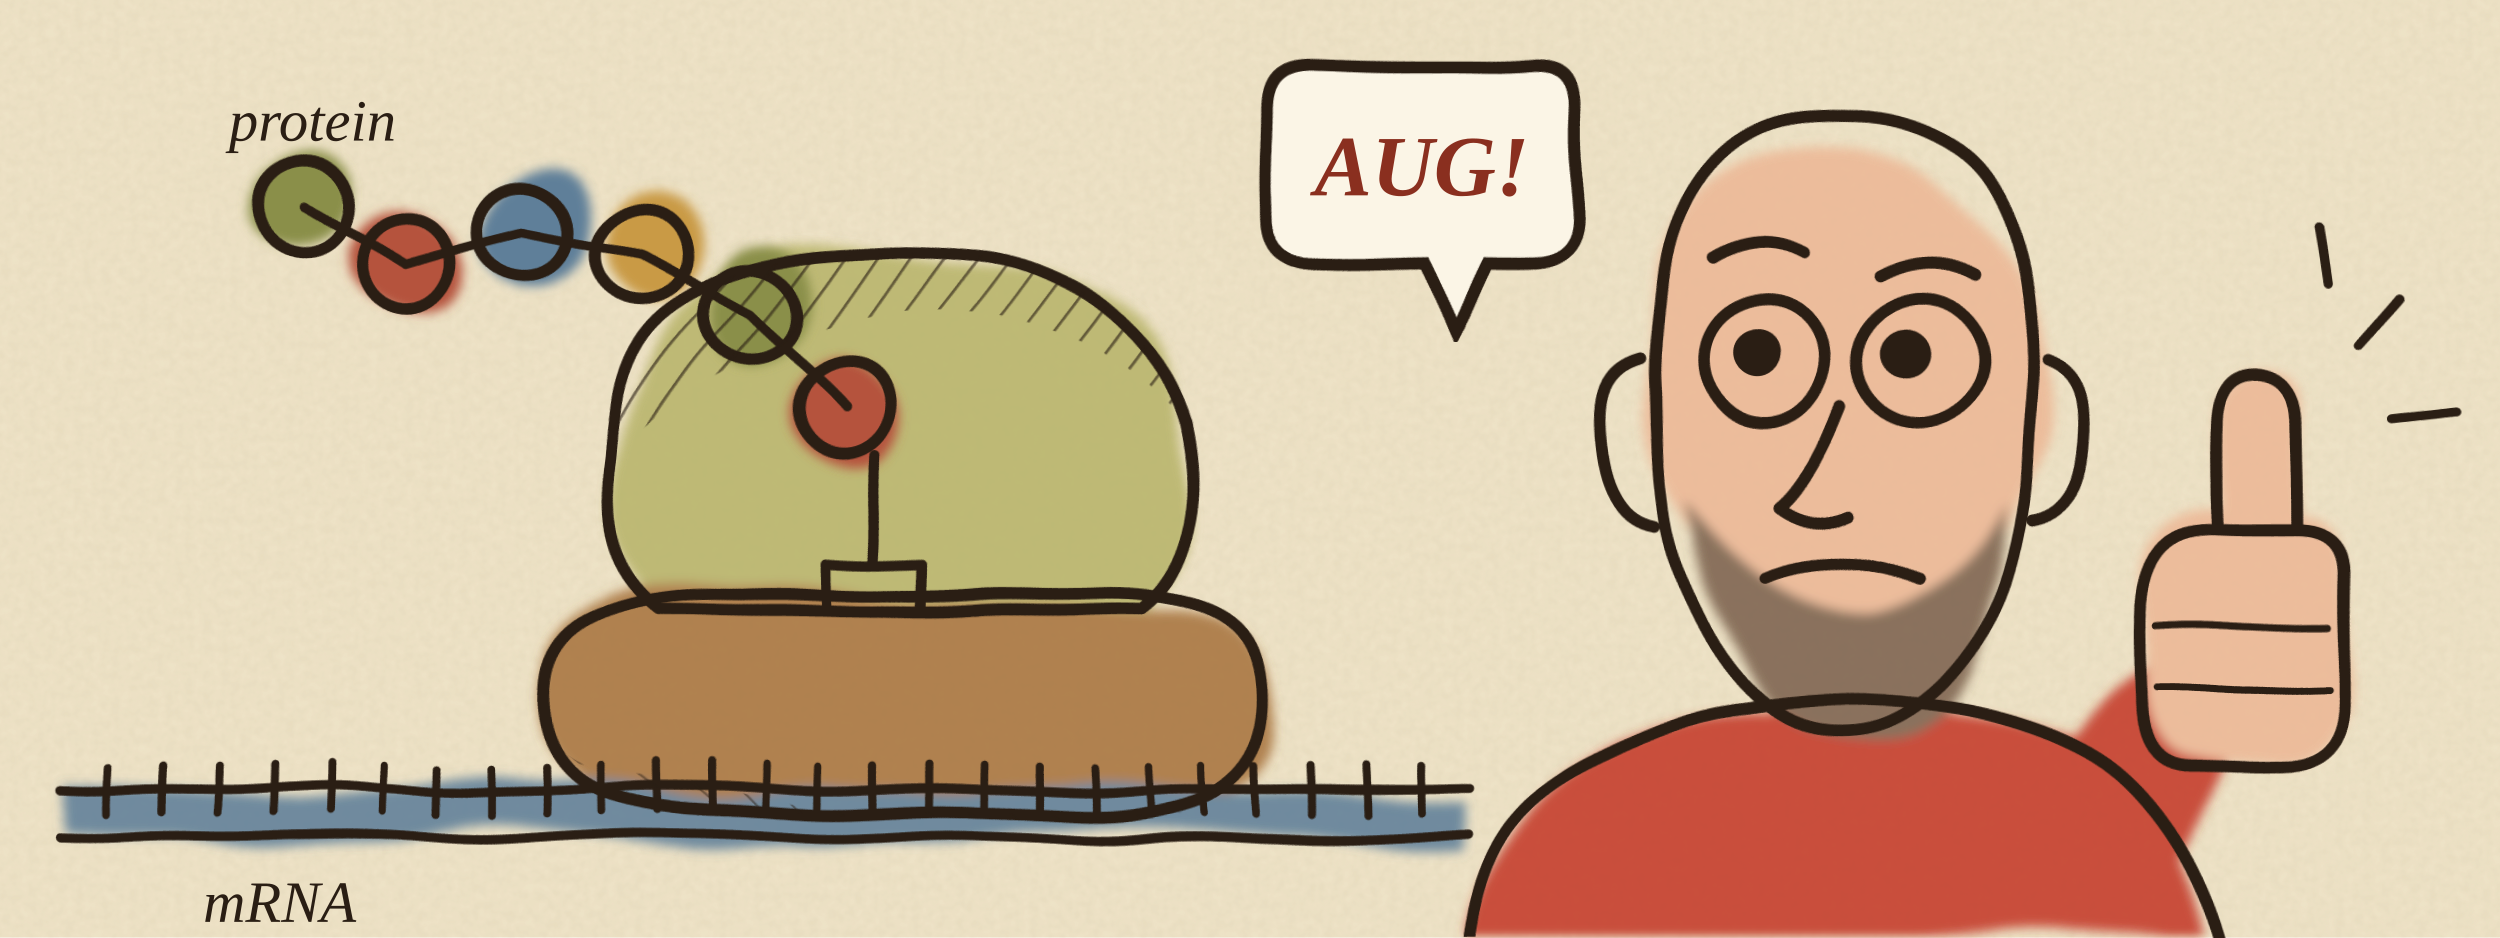
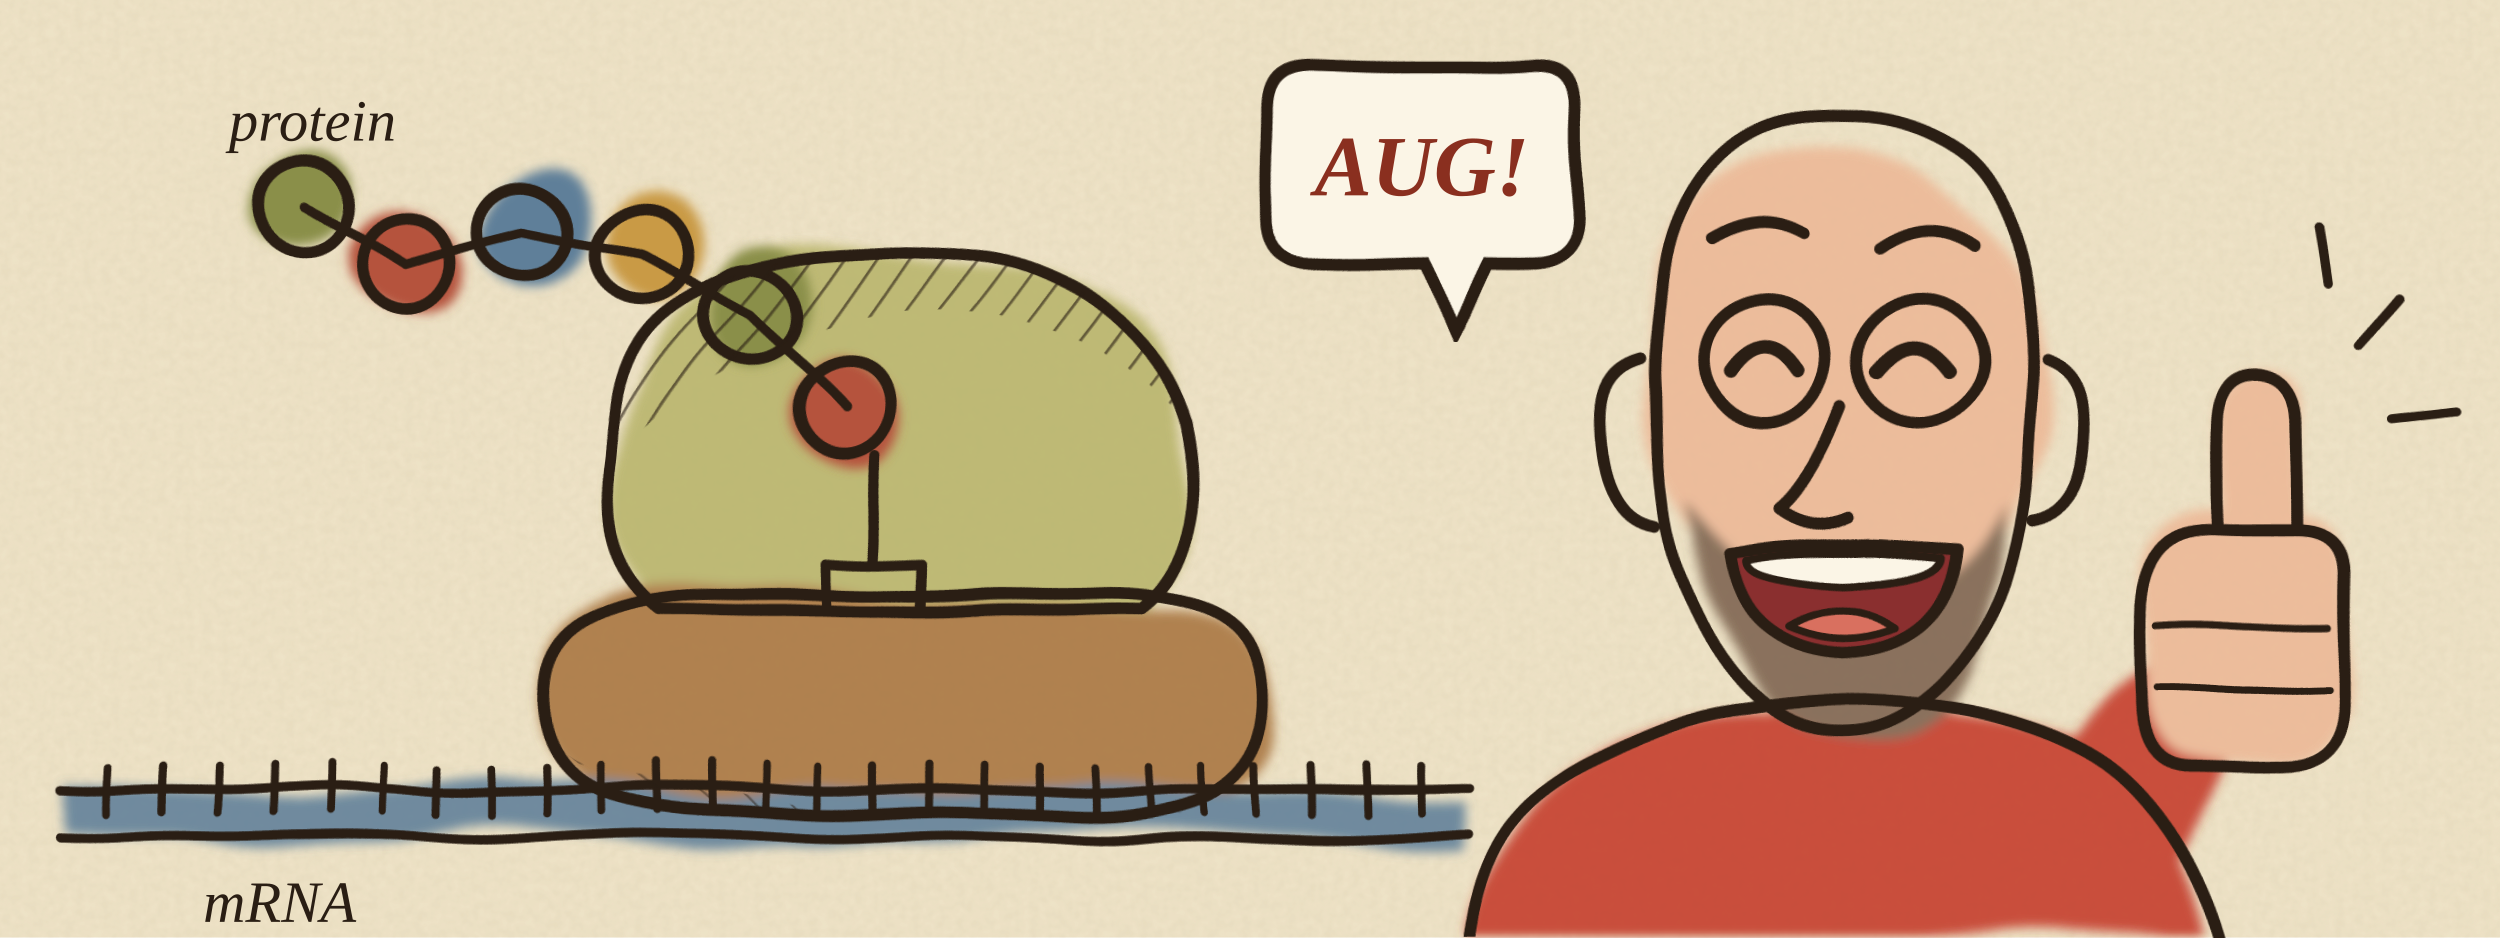
<svg xmlns="http://www.w3.org/2000/svg" viewBox="0 0 320 120" width="640" height="240" role="img">
  <defs>
    <filter id="ink" x="-5%" y="-5%" width="110%" height="110%">
      <feTurbulence type="fractalNoise" baseFrequency="0.04" numOctaves="2" seed="19" result="n" />
      <feDisplacementMap in="SourceGraphic" in2="n" scale="2.4" xChannelSelector="R" yChannelSelector="G" />
    </filter>
    <filter id="wash" x="-10%" y="-10%" width="120%" height="120%">
      <feTurbulence type="fractalNoise" baseFrequency="0.02" numOctaves="3" seed="23" result="n" />
      <feDisplacementMap in="SourceGraphic" in2="n" scale="10" xChannelSelector="R" yChannelSelector="G" result="d" />
      <feGaussianBlur in="d" stdDeviation="0.7" />
    </filter>
    <filter id="paper">
      <feTurbulence type="fractalNoise" baseFrequency="0.85" numOctaves="2" seed="2" />
      <feColorMatrix values="0 0 0 0 .42  0 0 0 0 .32  0 0 0 0 .18  0 0 0 .12 0" />
    </filter>
    <filter id="mlha">
      <feGaussianBlur stdDeviation="3.2" />
    </filter>
    <pattern id="sraf" width="3.4" height="3.4" patternUnits="userSpaceOnUse" patternTransform="rotate(38)">
      <path d="M0 0v3.4" stroke="#2a1e14" stroke-width=".7" opacity=".6" />
    </pattern>
    <pattern id="sraf2" width="3.4" height="3.4" patternUnits="userSpaceOnUse" patternTransform="rotate(-50)">
      <path d="M0 0v3.4" stroke="#2a1e14" stroke-width=".6" opacity=".45" />
    </pattern>
  </defs>
  <rect width="320" height="120" fill="#efe4c8" />
  <rect width="320" height="120" filter="url(#paper)" />
  <g filter="url(#wash)" opacity="0.88">
    <path d="M188 120q4-28 46-30t50 30z" fill="#c43a2c" />
    <path d="M262 100l14-14 10 10-10 24z" fill="#c43a2c" />
    <ellipse cx="236" cy="50" rx="27" ry="33" fill="#ecb896" />
    <path d="M214 66q4 26 22 28t22-28q-8 12-22 12t-22-12z" fill="#7d6450" />
    <path d="M274 78q0-10 10-10h10q6 0 6 6v16q0 8-8 8h-12q-6 0-6-8z" fill="#ecb896" />
    <path d="M284 70v-16q0-6 5-6t5 6v16z" fill="#ecb896" />
    <path d="M78 58q2-26 34-26t40 22q4 16-6 24h-62q-8-6-6-20z" fill="#b8b46a" />
    <path d="M70 90q0-14 22-14h50q20 0 20 14t-20 14h-50q-22 0-22-14z" fill="#a8743f" />
    <path d="M8 101h180v6H8z" fill="#5f7f99" />
  </g>
  <g filter="url(#wash)">
    <circle cx="108" cy="52" r="6.5" fill="#b5533c" />
    <circle cx="96" cy="40" r="6.5" fill="#8a8f4a" />
    <circle cx="82" cy="33" r="6.5" fill="#c99a45" />
    <circle cx="67" cy="30" r="6.5" fill="#5f7f99" />
    <circle cx="52" cy="34" r="6.5" fill="#b5533c" />
    <circle cx="39" cy="26" r="6.5" fill="#8a8f4a" />
  </g>
  <g filter="url(#ink)" fill="none" stroke="#2a1e14" stroke-width="1.5" stroke-linecap="round" stroke-linejoin="round">
    <path d="M188 120q4-28 46-30t50 30" />
    <path d="M212 50q-2-35 24-35t24 35q0 26-11 38-6 6-13 6t-13-6q-11-12-11-38z" />
    <path d="M210 46q-6 2-5 11t7 10M262 46q6 2 5 11t-7 10" />
    <circle cx="226" cy="46" r="8" />
    <circle cx="246" cy="46" r="8" />
-     <circle cx="225" cy="45" r="2.4" fill="#2a1e14" />
-     <circle cx="244" cy="45" r="2.4" fill="#2a1e14" />
-     <path d="M219 33q6-4 12-1M241 35q6-3 12 0" />
+     <path d="M221.5 47.5q4.5-6.5 9 0M240.5 47.5q4.5-6.5 9 0" stroke-width="1.8" />
+     <path d="M219 30.5q6-4 12-1M241 31.5q6-4 12 0" />
    <path d="M236 52q-4 10-8 13q4 3 9 1" />
-     <path d="M226 74q10-4 20 0" />
+     <path d="M221.5 70.5q14.5-2 29 0q-1.5 13-14.5 13.5q-13-.5-14.5-13.5z" fill="#8a2f2f" />
+     <path d="M223.5 71.5q12.5-1.7 25 0q0 3.2-12.5 3.6q-12.5-.4-12.5-3.6z" fill="#fbf5e6" stroke-width="1" />
+     <path d="M229 80.6q7-4.6 14 0q-7 3-14 0z" fill="#d9705f" stroke-width="1" />
    <path d="M274 78q0-10 10-10h10q6 0 6 6v16q0 8-8 8h-12q-6 0-6-8z" />
    <path d="M284 68V54q0-6 5-6t5 6v14" />
    <path d="M276 80h22M276 88h22" stroke-width=".9" />
    <path d="M302 44l5-6M306 54l8-1M298 36l-1-7" stroke-width="1.2" />
    <path d="M78 58q2-26 34-26t40 22q4 16-6 24h-62q-8-6-6-20z" />
    <path d="M70 90q0-14 22-14h50q20 0 20 14t-20 14h-50q-22 0-22-14z" />
    <path d="M8 101h180M8 107h180" stroke-width="1.2" />
    <g stroke-width="1">
      <path d="M14 104v-6" />
      <path d="M21 104v-6" />
      <path d="M28 104v-6" />
      <path d="M35 104v-6" />
      <path d="M42 104v-6" />
      <path d="M49 104v-6" />
      <path d="M56 104v-6" />
      <path d="M63 104v-6" />
      <path d="M70 104v-6" />
      <path d="M77 104v-6" />
      <path d="M84 104v-6" />
      <path d="M91 104v-6" />
      <path d="M98 104v-6" />
      <path d="M105 104v-6" />
      <path d="M112 104v-6" />
      <path d="M119 104v-6" />
      <path d="M126 104v-6" />
      <path d="M133 104v-6" />
      <path d="M140 104v-6" />
      <path d="M147 104v-6" />
      <path d="M154 104v-6" />
      <path d="M161 104v-6" />
      <path d="M168 104v-6" />
      <path d="M175 104v-6" />
      <path d="M182 104v-6" />
    </g>
    <path d="M108 52 L96 40 L82 33 L67 30 L52 34 L39 26" stroke-width="1.2" />
    <circle cx="108" cy="52" r="5.8" />
    <circle cx="96" cy="40" r="5.8" />
    <circle cx="82" cy="33" r="5.8" />
    <circle cx="67" cy="30" r="5.8" />
    <circle cx="52" cy="34" r="5.8" />
    <circle cx="39" cy="26" r="5.8" />
    <path d="M112 58v14M106 72h12v6h-12z" stroke-width="1.3" />
  </g>
  <path d="M78 58q2-26 34-26t40 22q-10-12-30-14t-44 18z" fill="url(#sraf)" filter="url(#ink)" />
  <path d="M72 96q10 8 40 8h40q-30 2-56-2t-24-6z" fill="url(#sraf2)" filter="url(#ink)" />
  <g filter="url(#ink)" fill="none" stroke="#2a1e14" stroke-width="1.5">
    <path d="M168 8h28q6 0 6 6v14q0 6-6 6h-6l-4 8-4-8h-14q-6 0-6-6V14q0-6 6-6z" fill="#fbf5e6" />
  </g>
  <text x="182" y="25" text-anchor="middle" font-family="Georgia,'Times New Roman',serif" font-style="italic" font-weight="700" font-size="11" fill="#8a2f1f">AUG!</text>
  <text x="26" y="118" font-family="Georgia,'Times New Roman',serif" font-style="italic" font-size="7.5" fill="#2a1e14">mRNA</text>
  <text x="40" y="18" text-anchor="middle" font-family="Georgia,'Times New Roman',serif" font-style="italic" font-size="7.5" fill="#2a1e14">protein</text>
</svg>
